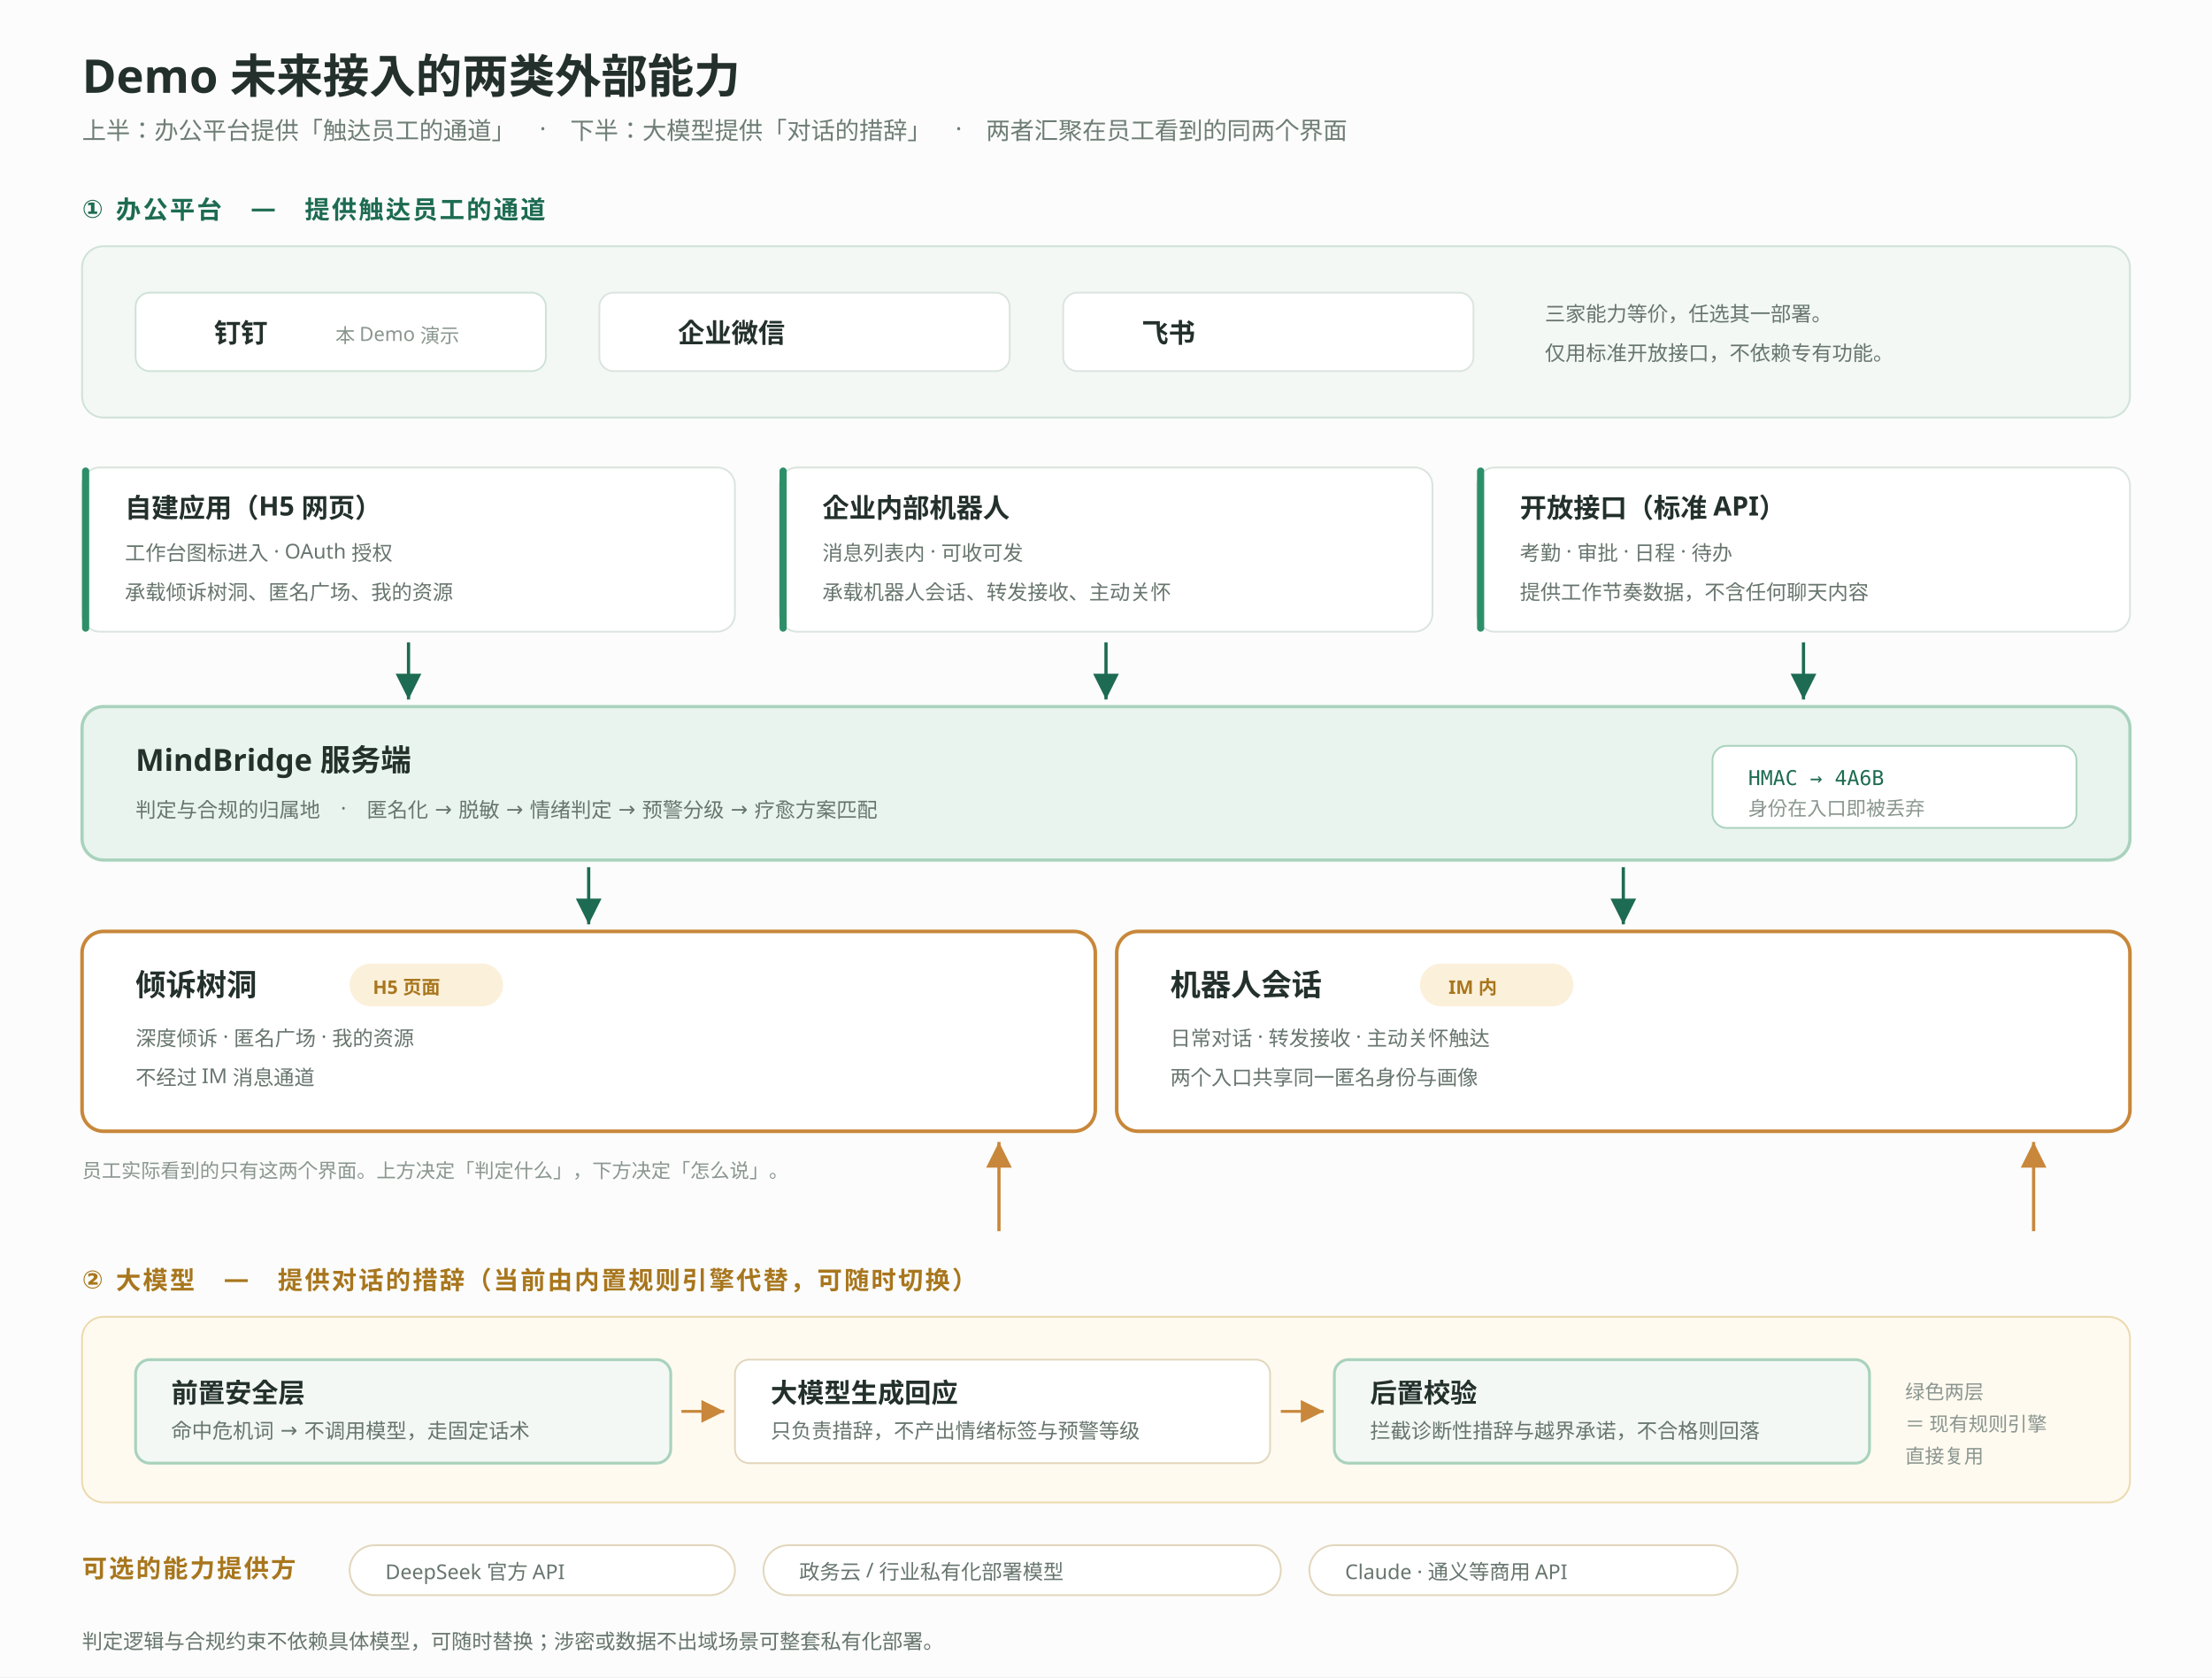
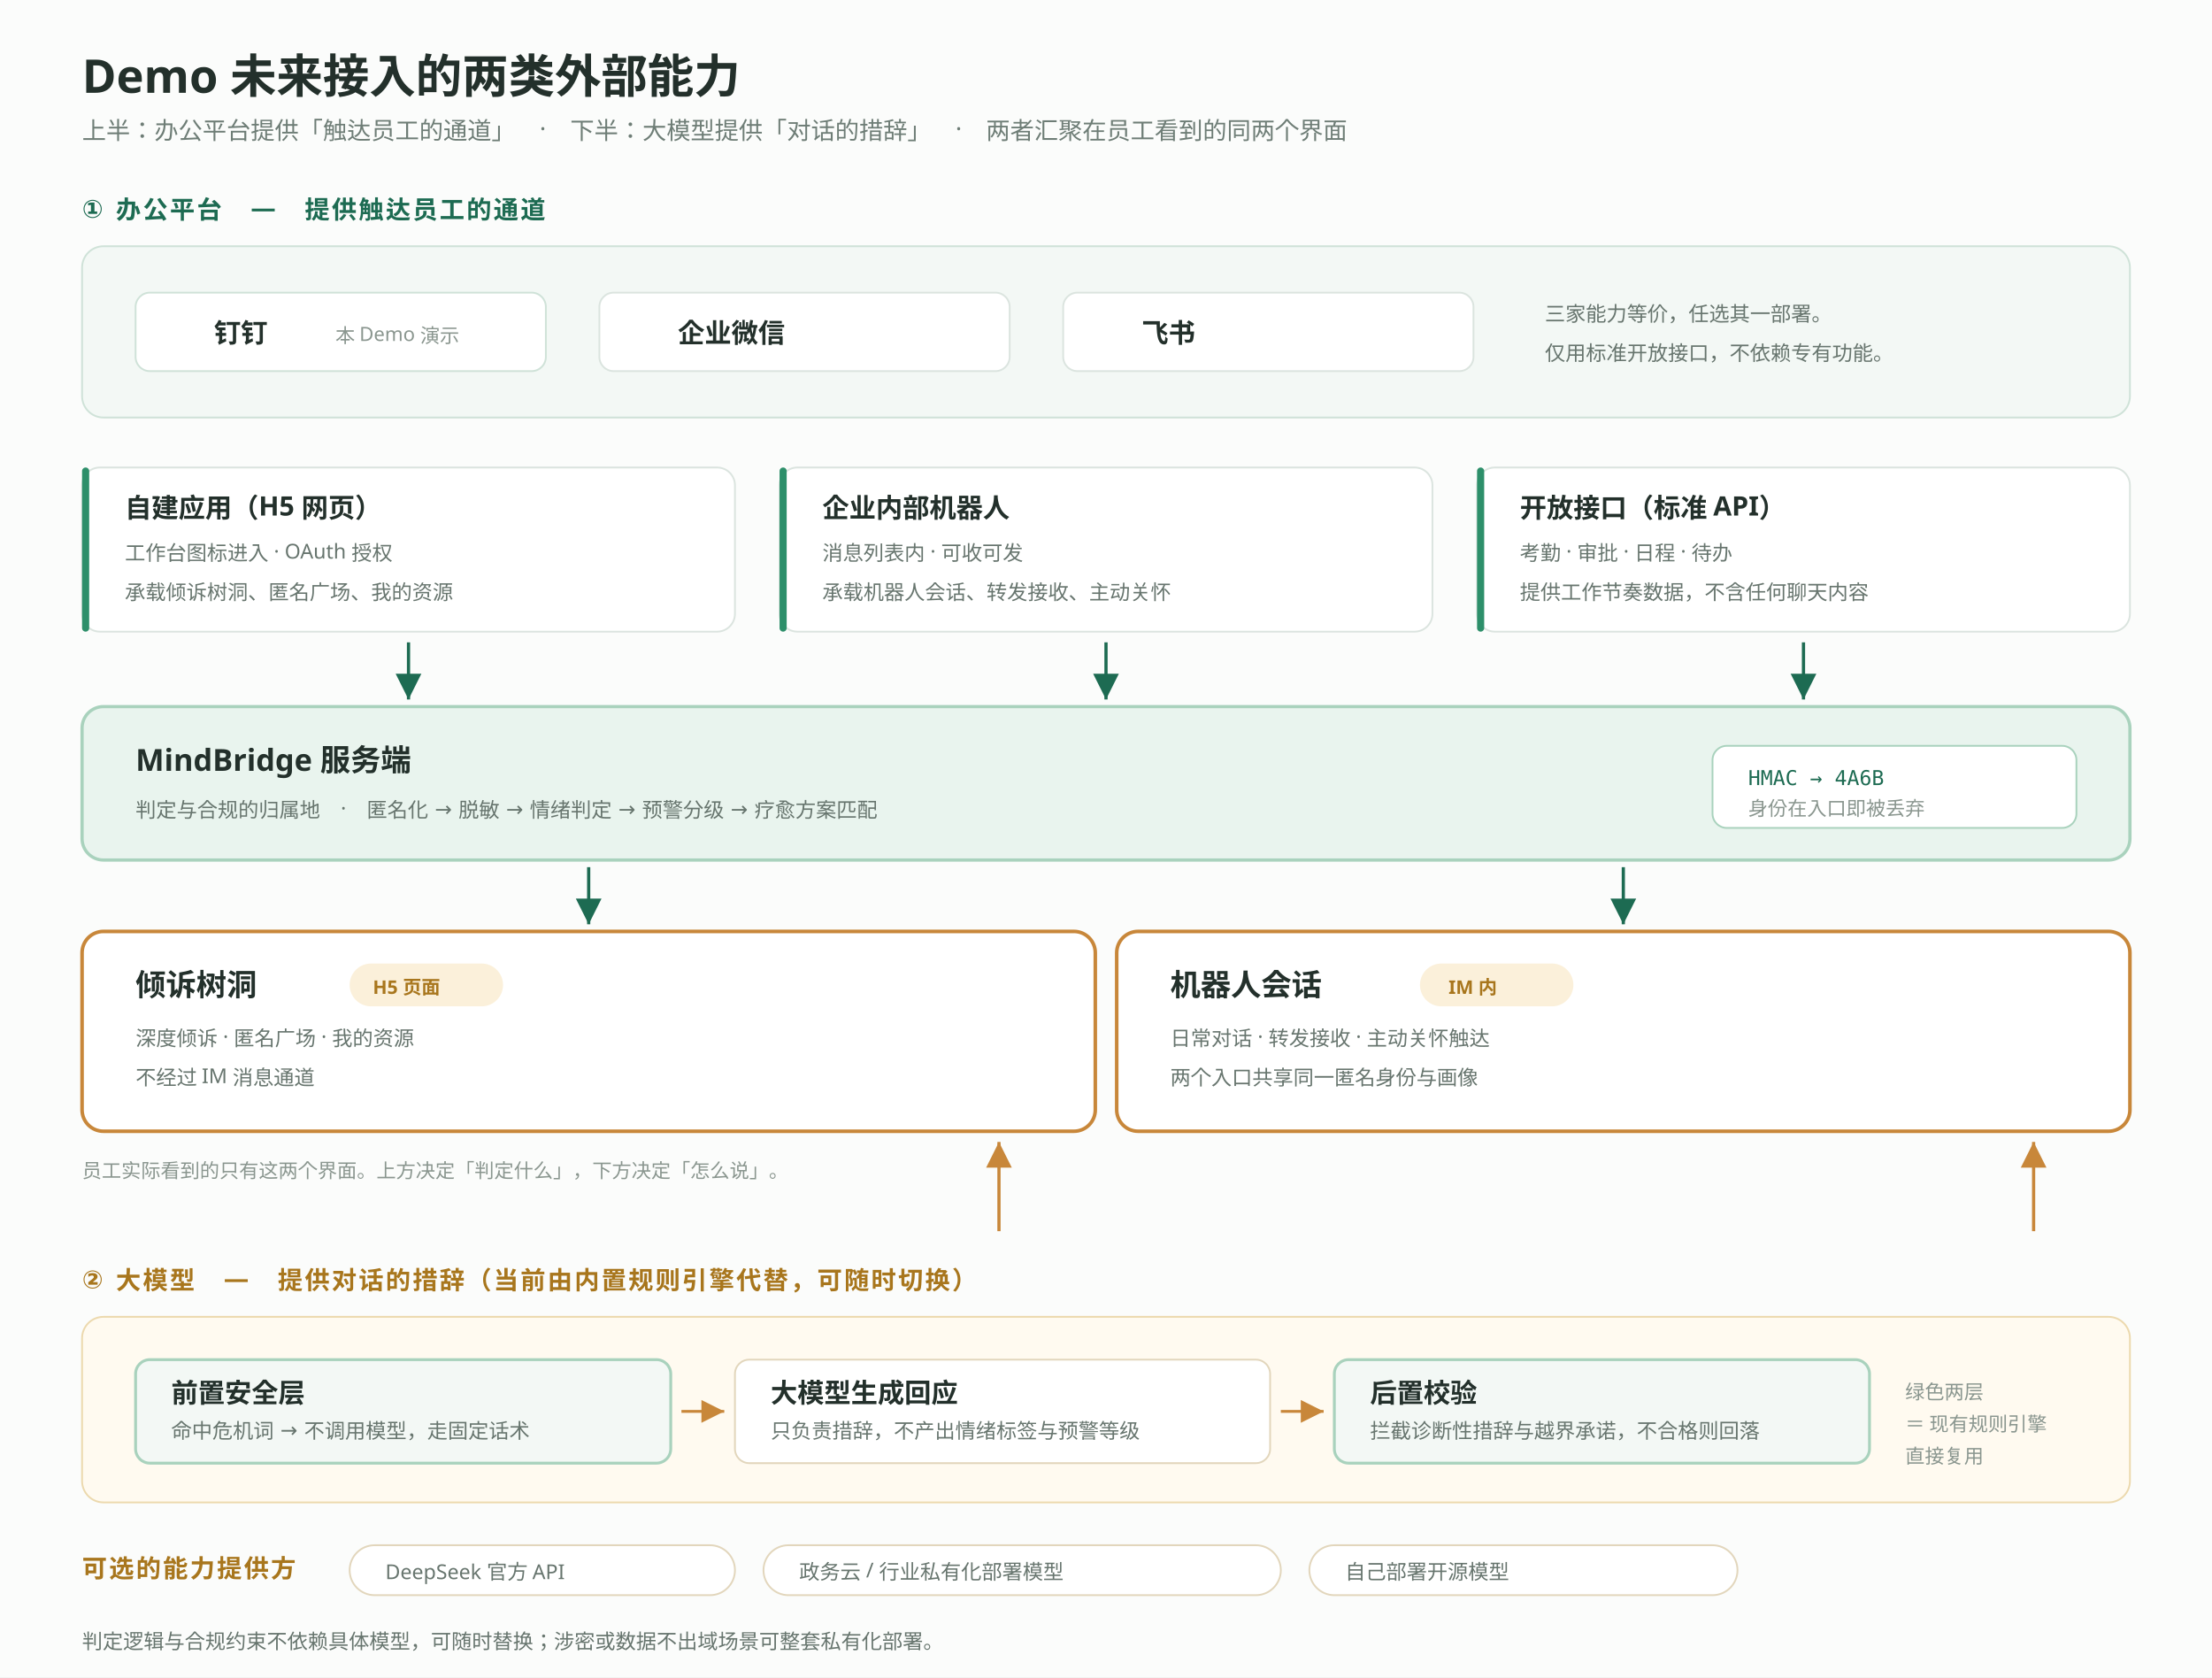
<svg xmlns="http://www.w3.org/2000/svg" viewBox="0 0 1240 940" width="1240" height="940" font-family="PingFang SC, Hiragino Sans GB, Microsoft YaHei, sans-serif">
  <defs>
    <marker id="g" markerWidth="9" markerHeight="9" refX="8" refY="4.5" orient="auto">
      <path d="M0 0.5 L8 4.5 L0 8.5 z" fill="#1d6b52" />
    </marker>
    <marker id="o" markerWidth="9" markerHeight="9" refX="8" refY="4.5" orient="auto">
      <path d="M0 0.5 L8 4.5 L0 8.5 z" fill="#c8873a" />
    </marker>
    <style>
    .h  {font-size:26px; font-weight:700; fill:#23302b}
    .sub{font-size:13.5px; fill:#6e7d76}
    .colG{font-size:14px; font-weight:700; fill:#1d6b52; letter-spacing:.08em}
    .colO{font-size:14px; font-weight:700; fill:#a8761d; letter-spacing:.08em}
    .bt {font-size:15px; font-weight:600; fill:#23302b}
    .bt2{font-size:17px; font-weight:700; fill:#23302b}
    .bd {font-size:11.5px; fill:#67756e}
    .lb {font-size:11px; fill:#8a968f}
    .pl {font-size:15px; font-weight:600; fill:#23302b}
    .mono{font-family:"SF Mono",Menlo,monospace; font-size:11.5px; fill:#1d6b52}
    .chip{font-size:10.5px; font-weight:700}
  </style>
  </defs>
  <rect width="1240" height="940" fill="#fbfcfb" />
  <text class="h" x="46" y="52">Demo 未来接入的两类外部能力</text>
  <text class="sub" x="46" y="78">上半：办公平台提供「触达员工的通道」　·　下半：大模型提供「对话的措辞」　·　两者汇聚在员工看到的同两个界面</text>
  <text class="colG" x="46" y="122">① 办公平台　—　提供触达员工的通道</text>
  <rect x="46" y="138" width="1148" height="96" rx="12" fill="#f3f8f5" stroke="#cfe2d8" />
  <rect x="76" y="164" width="230" height="44" rx="8" fill="#fff" stroke="#cfe2d8" />
  <text class="pl" x="120" y="192">钉钉</text>
  <text class="lb" x="188" y="192">本 Demo 演示</text>
  <rect x="336" y="164" width="230" height="44" rx="8" fill="#fff" stroke="#dbe4df" />
  <text class="pl" x="380" y="192">企业微信</text>
  <rect x="596" y="164" width="230" height="44" rx="8" fill="#fff" stroke="#dbe4df" />
  <text class="pl" x="640" y="192">飞书</text>
  <text class="bd" x="866" y="180">三家能力等价，任选其一部署。</text>
  <text class="bd" x="866" y="202">仅用标准开放接口，不依赖专有功能。</text>
  <rect x="46" y="262" width="366" height="92" rx="10" fill="#fff" stroke="#dbe4df" />
  <rect x="46" y="262" width="4" height="92" rx="2" fill="#2d8f6a" />
  <text class="bt" x="70" y="290">自建应用（H5 网页）</text>
  <text class="bd" x="70" y="314">工作台图标进入 · OAuth 授权</text>
  <text class="bd" x="70" y="336">承载倾诉树洞、匿名广场、我的资源</text>
  <rect x="437" y="262" width="366" height="92" rx="10" fill="#fff" stroke="#dbe4df" />
  <rect x="437" y="262" width="4" height="92" rx="2" fill="#2d8f6a" />
  <text class="bt" x="461" y="290">企业内部机器人</text>
  <text class="bd" x="461" y="314">消息列表内 · 可收可发</text>
  <text class="bd" x="461" y="336">承载机器人会话、转发接收、主动关怀</text>
  <rect x="828" y="262" width="366" height="92" rx="10" fill="#fff" stroke="#dbe4df" />
  <rect x="828" y="262" width="4" height="92" rx="2" fill="#2d8f6a" />
  <text class="bt" x="852" y="290">开放接口（标准 API）</text>
  <text class="bd" x="852" y="314">考勤 · 审批 · 日程 · 待办</text>
  <text class="bd" x="852" y="336">提供工作节奏数据，不含任何聊天内容</text>
  <path d="M229 360 L229 392" stroke="#1d6b52" stroke-width="1.8" fill="none" marker-end="url(#g)" />
  <path d="M620 360 L620 392" stroke="#1d6b52" stroke-width="1.8" fill="none" marker-end="url(#g)" />
  <path d="M1011 360 L1011 392" stroke="#1d6b52" stroke-width="1.8" fill="none" marker-end="url(#g)" />
  <rect x="46" y="396" width="1148" height="86" rx="12" fill="#e9f4ee" stroke="#a9d2bd" stroke-width="1.8" />
  <text class="bt2" x="76" y="432">MindBridge 服务端</text>
  <text class="bd" x="76" y="458">判定与合规的归属地　·　匿名化 → 脱敏 → 情绪判定 → 预警分级 → 疗愈方案匹配</text>
  <rect x="960" y="418" width="204" height="46" rx="8" fill="#fff" stroke="#a9d2bd" />
  <text class="mono" x="980" y="440">HMAC → 4A6B</text>
  <text class="lb" x="980" y="457">身份在入口即被丢弃</text>
  <path d="M330 486 L330 518" stroke="#1d6b52" stroke-width="1.8" fill="none" marker-end="url(#g)" />
  <path d="M910 486 L910 518" stroke="#1d6b52" stroke-width="1.8" fill="none" marker-end="url(#g)" />
  <rect x="46" y="522" width="568" height="112" rx="12" fill="#fff" stroke="#c8873a" stroke-width="2" />
  <text class="bt2" x="76" y="558">倾诉树洞</text>
  <rect x="196" y="540" width="86" height="24" rx="12" fill="#fbf0da" />
  <text class="chip" x="209" y="557" fill="#a8761d">H5 页面</text>
  <text class="bd" x="76" y="586">深度倾诉 · 匿名广场 · 我的资源</text>
  <text class="bd" x="76" y="608">不经过 IM 消息通道</text>
  <rect x="626" y="522" width="568" height="112" rx="12" fill="#fff" stroke="#c8873a" stroke-width="2" />
  <text class="bt2" x="656" y="558">机器人会话</text>
  <rect x="796" y="540" width="86" height="24" rx="12" fill="#fbf0da" />
  <text class="chip" x="812" y="557" fill="#a8761d">IM 内</text>
  <text class="bd" x="656" y="586">日常对话 · 转发接收 · 主动关怀触达</text>
  <text class="bd" x="656" y="608">两个入口共享同一匿名身份与画像</text>
  <text class="lb" x="46" y="660">员工实际看到的只有这两个界面。上方决定「判定什么」，下方决定「怎么说」。</text>
  <path d="M560 690 L560 640" stroke="#c8873a" stroke-width="1.8" fill="none" marker-end="url(#o)" />
  <path d="M1140 690 L1140 640" stroke="#c8873a" stroke-width="1.8" fill="none" marker-end="url(#o)" />
  <text class="colO" x="46" y="722">② 大模型　—　提供对话的措辞（当前由内置规则引擎代替，可随时切换）</text>
  <rect x="46" y="738" width="1148" height="104" rx="12" fill="#fffaf0" stroke="#ecd9ae" />
  <rect x="76" y="762" width="300" height="58" rx="8" fill="#f3f8f5" stroke="#a9d2bd" stroke-width="1.6" />
  <text class="bt" x="96" y="786">前置安全层</text>
  <text class="bd" x="96" y="806">命中危机词 → 不调用模型，走固定话术</text>
  <path d="M382 791 L406 791" stroke="#c8873a" stroke-width="1.6" fill="none" marker-end="url(#o)" />
  <rect x="412" y="762" width="300" height="58" rx="8" fill="#fff" stroke="#e2d6bc" />
  <text class="bt" x="432" y="786">大模型生成回应</text>
  <text class="bd" x="432" y="806">只负责措辞，不产出情绪标签与预警等级</text>
  <path d="M718 791 L742 791" stroke="#c8873a" stroke-width="1.6" fill="none" marker-end="url(#o)" />
  <rect x="748" y="762" width="300" height="58" rx="8" fill="#f3f8f5" stroke="#a9d2bd" stroke-width="1.6" />
  <text class="bt" x="768" y="786">后置校验</text>
  <text class="bd" x="768" y="806">拦截诊断性措辞与越界承诺，不合格则回落</text>
  <text class="lb" x="1068" y="784">绿色两层</text>
  <text class="lb" x="1068" y="802">＝ 现有规则引擎</text>
  <text class="lb" x="1068" y="820">直接复用</text>
  <text class="colO" x="46" y="884">可选的能力提供方</text>
  <rect x="196" y="866" width="216" height="28" rx="14" fill="#fff" stroke="#e2d6bc" />
  <text class="bd" x="216" y="885">DeepSeek 官方 API</text>
  <rect x="428" y="866" width="290" height="28" rx="14" fill="#fff" stroke="#e2d6bc" />
  <text class="bd" x="448" y="885">政务云 / 行业私有化部署模型</text>
  <rect x="734" y="866" width="240" height="28" rx="14" fill="#fff" stroke="#e2d6bc" />
-   <text class="bd" x="754" y="885">Claude · 通义等商用 API</text>
+   <text class="bd" x="754" y="885">自己部署开源模型</text>
  <text class="bd" x="46" y="924">判定逻辑与合规约束不依赖具体模型，可随时替换；涉密或数据不出域场景可整套私有化部署。</text>
</svg>
